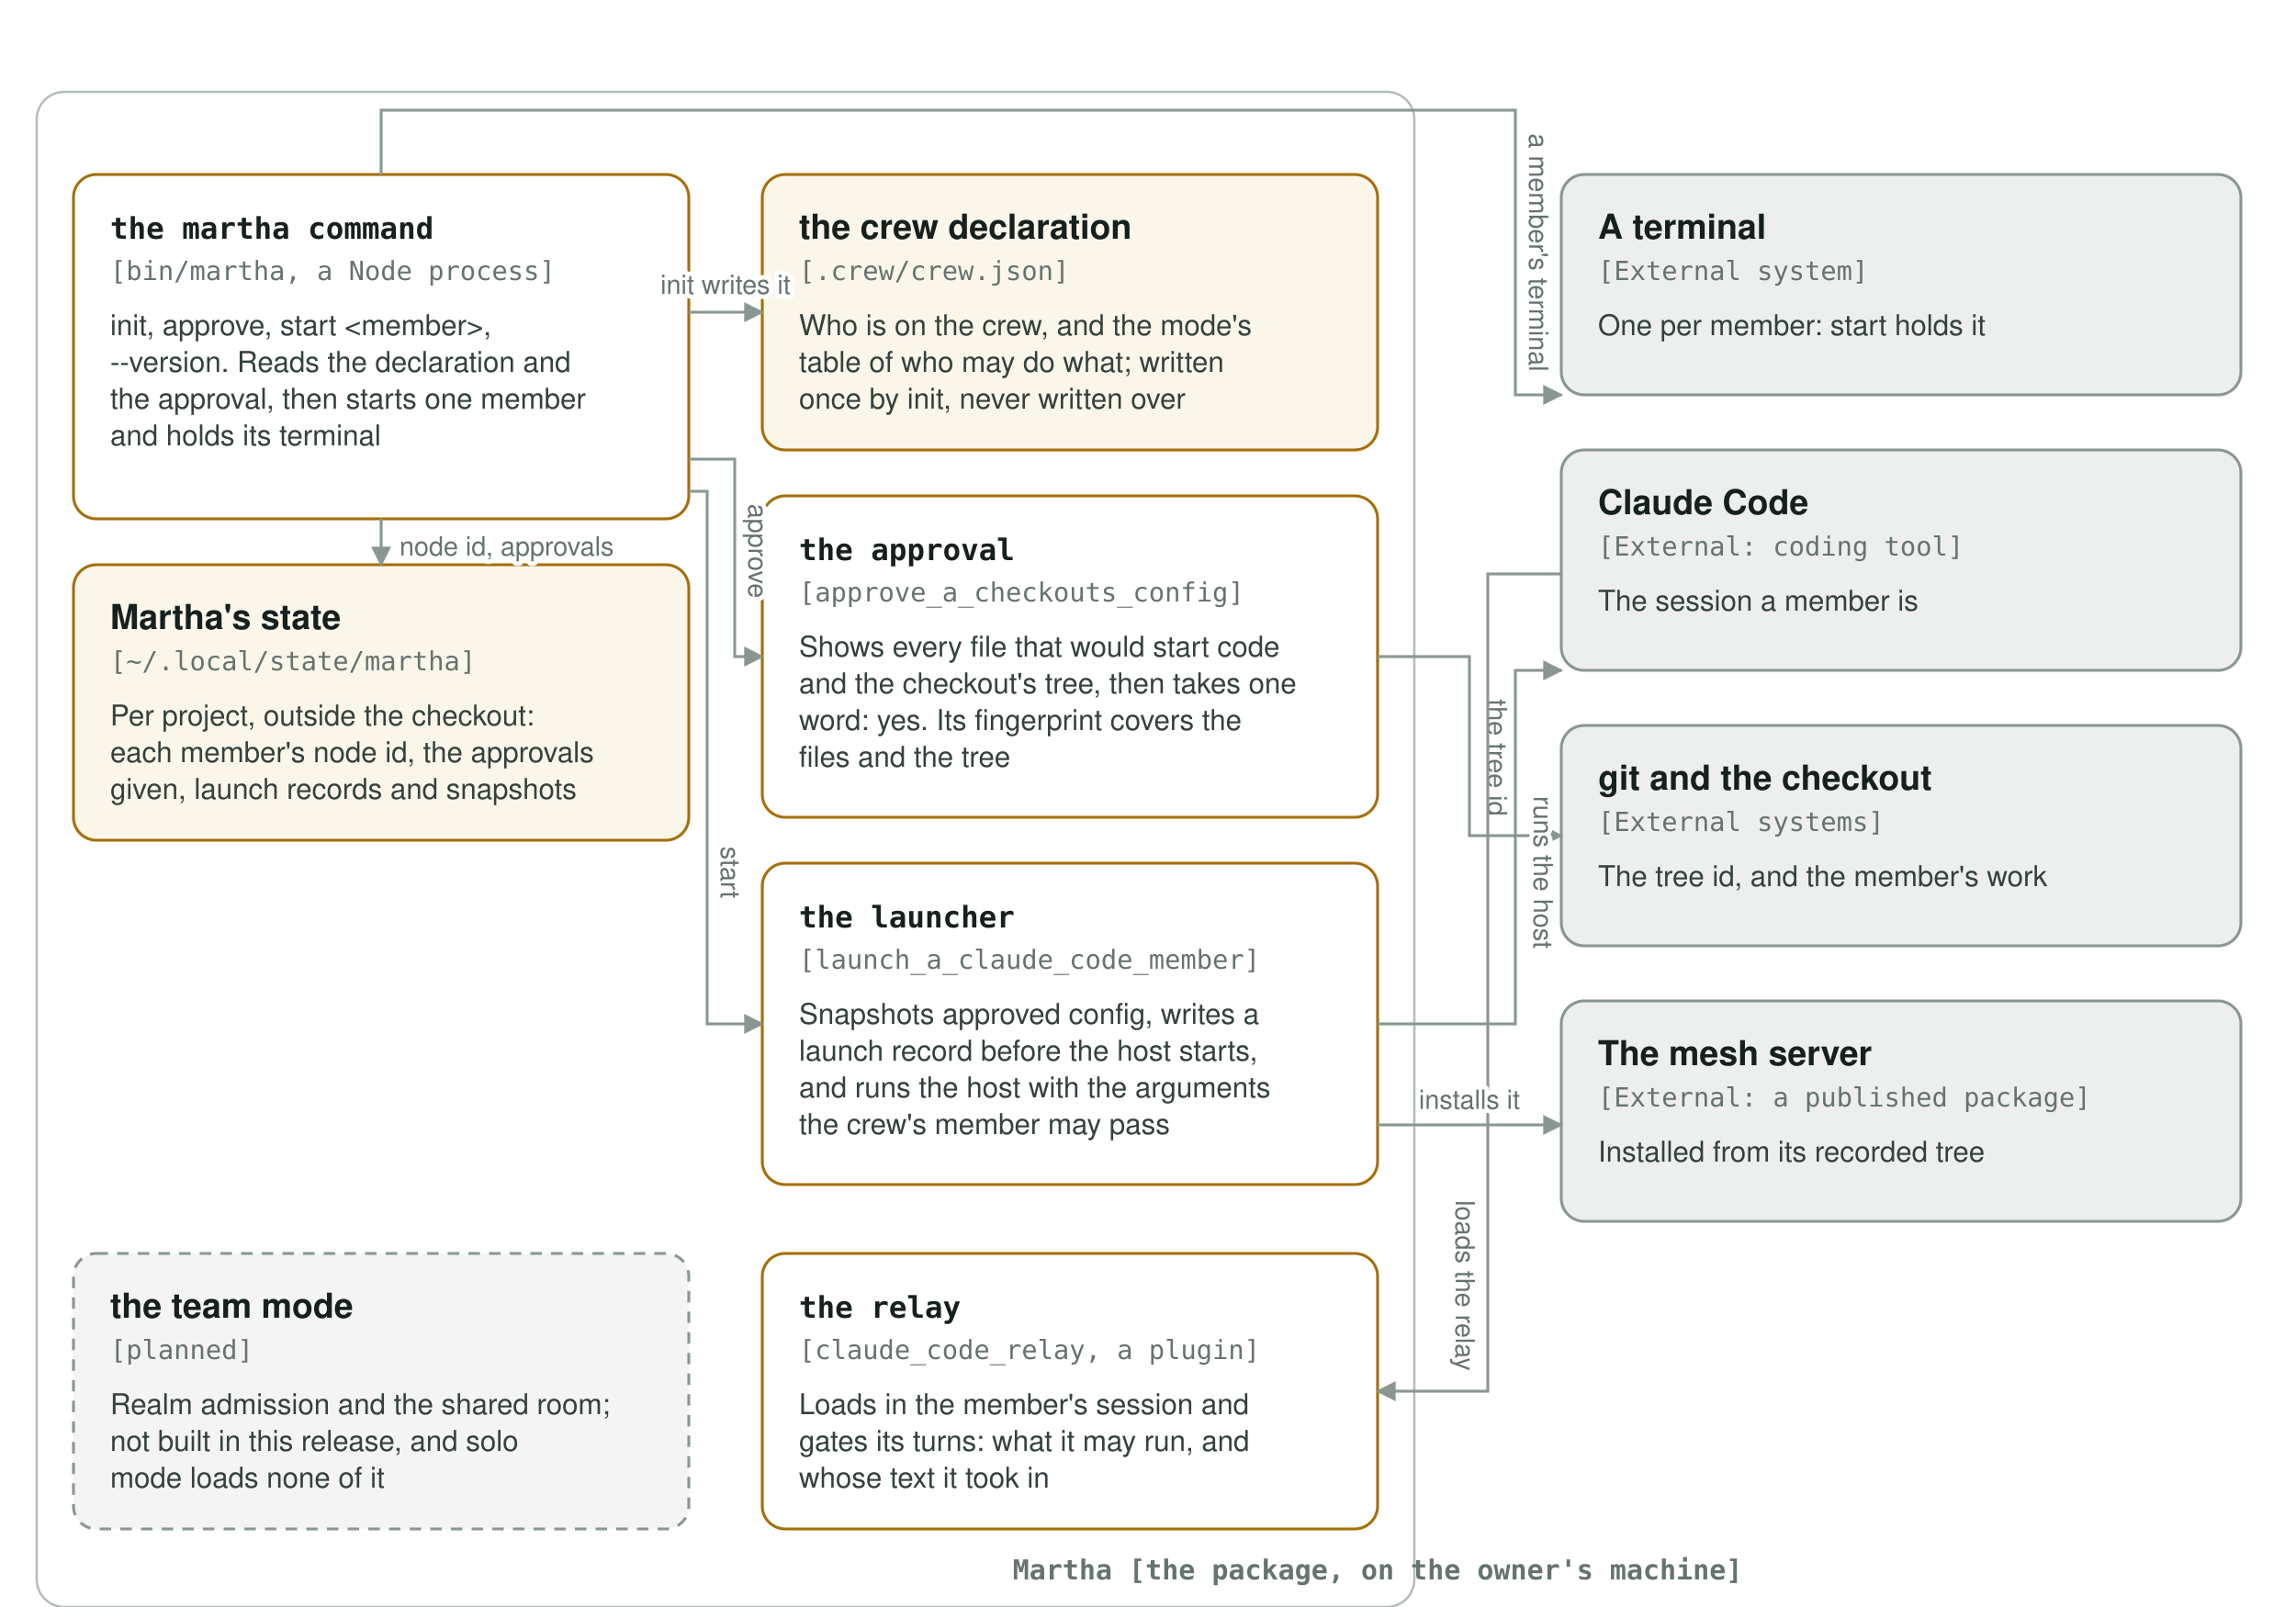
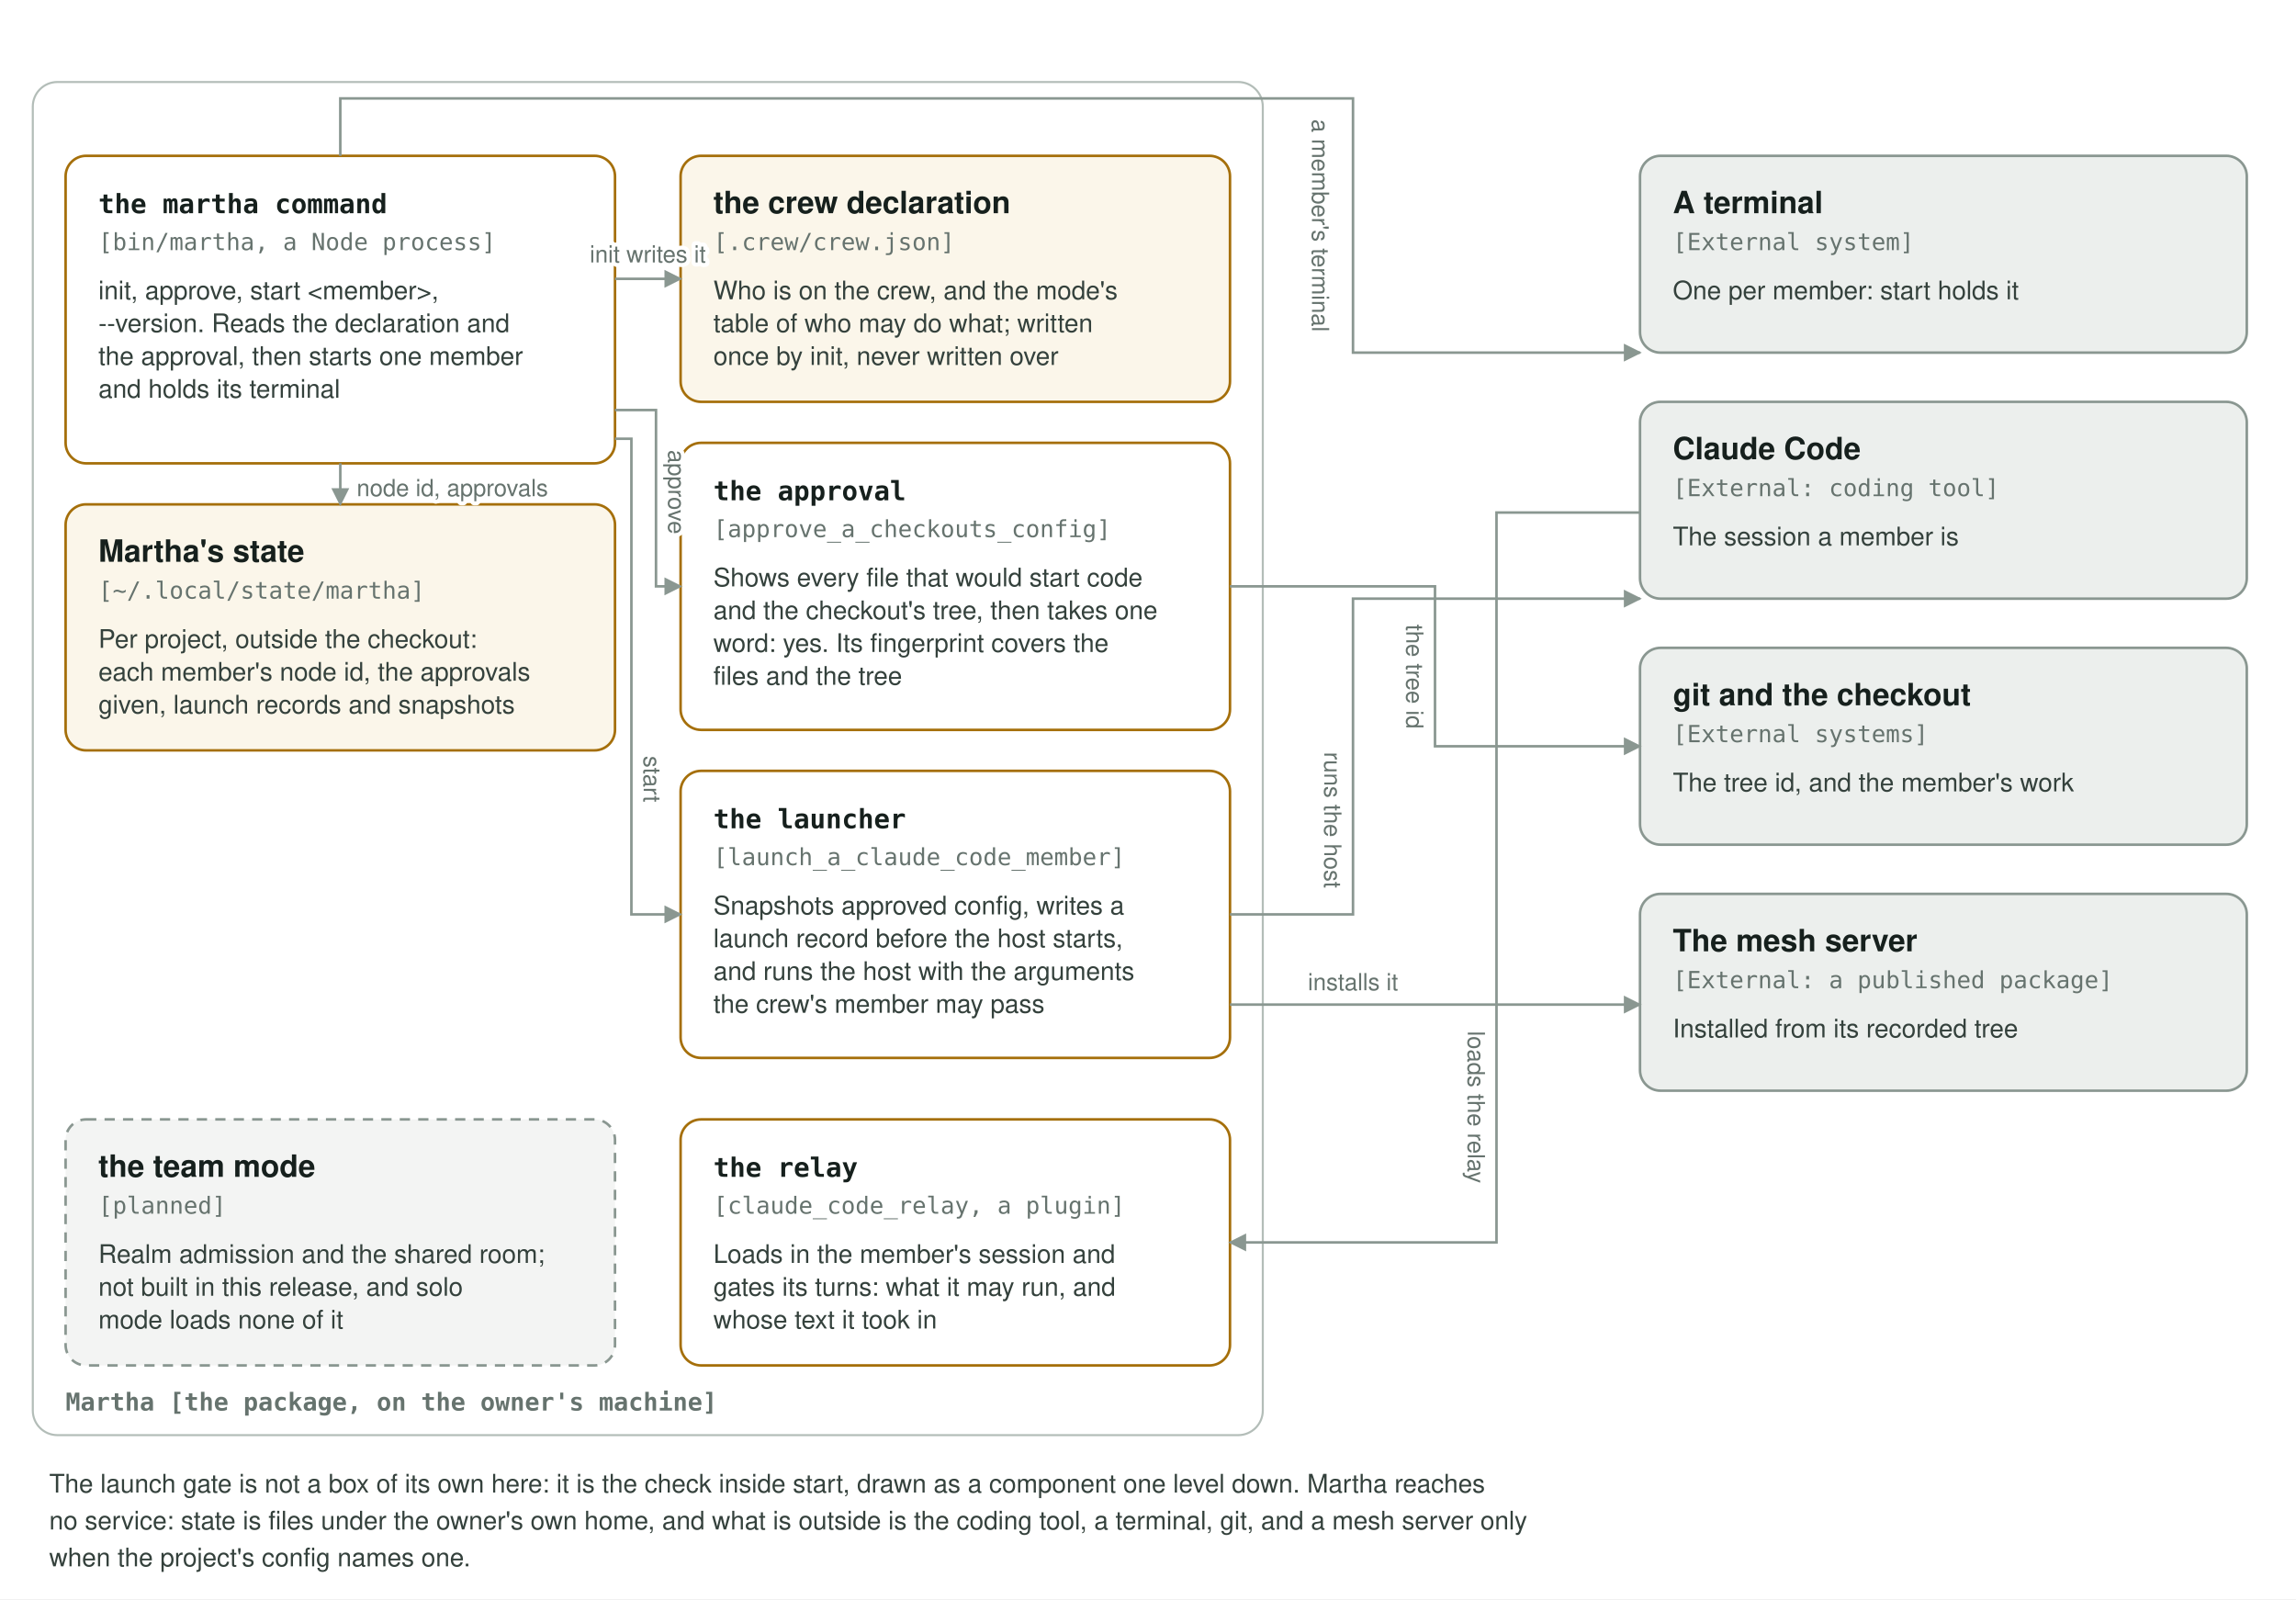
- <svg xmlns="http://www.w3.org/2000/svg" viewBox="0 0 1000 700" role="img" aria-label="Martha containers">
+ <svg xmlns="http://www.w3.org/2000/svg" viewBox="0 0 1120 780" role="img" aria-label="Martha containers">
  <style>
.t-name { font-family: "Atkinson Hyperlegible", "Segoe UI", system-ui, -apple-system, Helvetica, Arial, sans-serif; font-size: 15px; font-weight: 700; }
.t-desc { font-family: "Atkinson Hyperlegible", "Segoe UI", system-ui, -apple-system, Helvetica, Arial, sans-serif; font-size: 12.5px; }
.t-rel { font-family: "Atkinson Hyperlegible", "Segoe UI", system-ui, -apple-system, Helvetica, Arial, sans-serif; font-size: 11.5px; paint-order: stroke; stroke-width: 4px; stroke-linejoin: round; }
.t-code { font-family: "JetBrains Mono", ui-monospace, Menlo, Consolas, monospace; font-size: 13px; font-weight: 600; }
.t-type { font-family: "JetBrains Mono", ui-monospace, Menlo, Consolas, monospace; font-size: 11.5px; }
.t-bound { font-family: "JetBrains Mono", ui-monospace, Menlo, Consolas, monospace; font-size: 12px; font-weight: 600; }
.t-leg { font-family: "Atkinson Hyperlegible", "Segoe UI", system-ui, -apple-system, Helvetica, Arial, sans-serif; font-size: 12px; }
.edge { fill: none; stroke-width: 1.25; }
.edge-team { fill: none; stroke-width: 1.25; stroke-dasharray: 5 4; }
.bg { fill: #FFFFFF; }
.b-sys { fill: #F5E9CC; stroke: #A56F0A; stroke-width: 2; }
.b-per { fill: #E3EBF2; stroke: #3B5B7A; stroke-width: 1.25; }
.b-mac { fill: #E6E4EE; stroke: #5E5A78; stroke-width: 1.25; stroke-dasharray: 5 4; }
.b-ext { fill: #ECEFED; stroke: #8A9791; stroke-width: 1.25; }
.b-cmp { fill: #FFFFFF; stroke: #A56F0A; stroke-width: 1.25; }
.b-dat { fill: #FBF6EA; stroke: #A56F0A; stroke-width: 1.25; }
.b-team { fill: #FFFFFF; stroke: #5E5A78; stroke-width: 1.25; stroke-dasharray: 5 4; }
.b-later { fill: #F3F4F3; stroke: #8A9791; stroke-width: 1.25; stroke-dasharray: 5 4; }
.bound { fill: none; stroke: #B3BDB8; stroke-width: 1; }
.head { fill: #3B5B7A; }
.t-name, .t-code { fill: #16201D; }
.t-type, .t-bound, .t-leg { fill: #66736E; }
.t-desc { fill: #34413C; }
.t-rel { fill: #66736E; stroke: #FFFFFF; }
.edge, .edge-team { stroke: #8A9791; }
.arrowhead { fill: #8A9791; }
@media (prefers-color-scheme: dark) {
.bg { fill: #171F1C; }
.b-sys { fill: #3A2E13; stroke: #E3AA3C; }
.b-per { fill: #1D2A36; stroke: #8EB4D8; }
.b-mac { fill: #26243A; stroke: #A9A4C8; }
.b-ext { fill: #1C2421; stroke: #7D8B85; }
.b-cmp { fill: #171F1C; stroke: #E3AA3C; }
.b-dat { fill: #2A2414; stroke: #E3AA3C; }
.b-team { fill: #171F1C; stroke: #A9A4C8; }
.b-later { fill: #1C2421; stroke: #7D8B85; }
.bound { stroke: #4A5752; }
.head { fill: #8EB4D8; }
.t-name, .t-code { fill: #E6ECE9; }
.t-type, .t-bound, .t-leg { fill: #93A09A; }
.t-desc { fill: #C3CDC8; }
.t-rel { fill: #93A09A; stroke: #171F1C; }
.edge, .edge-team { stroke: #7D8B85; }
.arrowhead { fill: #7D8B85; }
}
</style>
  <defs>
    <marker id="a" viewBox="0 0 10 10" refX="9" refY="5" markerWidth="7" markerHeight="7" orient="auto-start-reverse">
      <path class="arrowhead" d="M0 0L10 5L0 10z" />
    </marker>
  </defs>
-   <rect class="bg" x="0" y="0" width="1000" height="700" />
+   <rect class="bg" x="0" y="0" width="1120" height="780" />
  <rect class="bound" x="16" y="40" width="600" height="660" rx="12" />
-   <text class="t-bound" x="600" y="688" text-anchor="middle">Martha [the package, on the owner's machine]</text>
+   <text class="t-bound" x="32" y="688">Martha [the package, on the owner's machine]</text>
  <rect class="b-cmp" x="32" y="76" width="268" height="150" rx="10" />
  <text class="t-code" x="48" y="104">the martha command</text>
  <text class="t-type" x="48" y="122">[bin/martha, a Node process]</text>
  <text class="t-desc" x="48" y="146">init, approve, start &lt;member&gt;,</text>
  <text class="t-desc" x="48" y="162">--version. Reads the declaration and</text>
  <text class="t-desc" x="48" y="178">the approval, then starts one member</text>
  <text class="t-desc" x="48" y="194">and holds its terminal</text>
  <rect class="b-dat" x="32" y="246" width="268" height="120" rx="10" />
  <text class="t-name" x="48" y="274">Martha's state</text>
  <text class="t-type" x="48" y="292">[~/.local/state/martha]</text>
  <text class="t-desc" x="48" y="316">Per project, outside the checkout:</text>
  <text class="t-desc" x="48" y="332">each member's node id, the approvals</text>
  <text class="t-desc" x="48" y="348">given, launch records and snapshots</text>
  <rect class="b-later" x="32" y="546" width="268" height="120" rx="10" />
  <text class="t-name" x="48" y="574">the team mode</text>
  <text class="t-type" x="48" y="592">[planned]</text>
  <text class="t-desc" x="48" y="616">Realm admission and the shared room;</text>
  <text class="t-desc" x="48" y="632">not built in this release, and solo</text>
  <text class="t-desc" x="48" y="648">mode loads none of it</text>
  <rect class="b-dat" x="332" y="76" width="268" height="120" rx="10" />
  <text class="t-name" x="348" y="104">the crew declaration</text>
  <text class="t-type" x="348" y="122">[.crew/crew.json]</text>
  <text class="t-desc" x="348" y="146">Who is on the crew, and the mode's</text>
  <text class="t-desc" x="348" y="162">table of who may do what; written</text>
  <text class="t-desc" x="348" y="178">once by init, never written over</text>
  <rect class="b-cmp" x="332" y="216" width="268" height="140" rx="10" />
  <text class="t-code" x="348" y="244">the approval</text>
  <text class="t-type" x="348" y="262">[approve_a_checkouts_config]</text>
  <text class="t-desc" x="348" y="286">Shows every file that would start code</text>
  <text class="t-desc" x="348" y="302">and the checkout's tree, then takes one</text>
  <text class="t-desc" x="348" y="318">word: yes. Its fingerprint covers the</text>
  <text class="t-desc" x="348" y="334">files and the tree</text>
  <rect class="b-cmp" x="332" y="376" width="268" height="140" rx="10" />
  <text class="t-code" x="348" y="404">the launcher</text>
  <text class="t-type" x="348" y="422">[launch_a_claude_code_member]</text>
  <text class="t-desc" x="348" y="446">Snapshots approved config, writes a</text>
  <text class="t-desc" x="348" y="462">launch record before the host starts,</text>
  <text class="t-desc" x="348" y="478">and runs the host with the arguments</text>
  <text class="t-desc" x="348" y="494">the crew's member may pass</text>
  <rect class="b-cmp" x="332" y="546" width="268" height="120" rx="10" />
  <text class="t-code" x="348" y="574">the relay</text>
  <text class="t-type" x="348" y="592">[claude_code_relay, a plugin]</text>
  <text class="t-desc" x="348" y="616">Loads in the member's session and</text>
  <text class="t-desc" x="348" y="632">gates its turns: what it may run, and</text>
  <text class="t-desc" x="348" y="648">whose text it took in</text>
-   <rect class="b-ext" x="680" y="76" width="296" height="96" rx="10" />
-   <text class="t-name" x="696" y="104">A terminal</text>
-   <text class="t-type" x="696" y="122">[External system]</text>
-   <text class="t-desc" x="696" y="146">One per member: start holds it</text>
-   <rect class="b-ext" x="680" y="196" width="296" height="96" rx="10" />
-   <text class="t-name" x="696" y="224">Claude Code</text>
-   <text class="t-type" x="696" y="242">[External: coding tool]</text>
-   <text class="t-desc" x="696" y="266">The session a member is</text>
-   <rect class="b-ext" x="680" y="316" width="296" height="96" rx="10" />
-   <text class="t-name" x="696" y="344">git and the checkout</text>
-   <text class="t-type" x="696" y="362">[External systems]</text>
-   <text class="t-desc" x="696" y="386">The tree id, and the member's work</text>
-   <rect class="b-ext" x="680" y="436" width="296" height="96" rx="10" />
-   <text class="t-name" x="696" y="464">The mesh server</text>
-   <text class="t-type" x="696" y="482">[External: a published package]</text>
-   <text class="t-desc" x="696" y="506">Installed from its recorded tree</text>
+   <rect class="b-ext" x="800" y="76" width="296" height="96" rx="10" />
+   <text class="t-name" x="816" y="104">A terminal</text>
+   <text class="t-type" x="816" y="122">[External system]</text>
+   <text class="t-desc" x="816" y="146">One per member: start holds it</text>
+   <rect class="b-ext" x="800" y="196" width="296" height="96" rx="10" />
+   <text class="t-name" x="816" y="224">Claude Code</text>
+   <text class="t-type" x="816" y="242">[External: coding tool]</text>
+   <text class="t-desc" x="816" y="266">The session a member is</text>
+   <rect class="b-ext" x="800" y="316" width="296" height="96" rx="10" />
+   <text class="t-name" x="816" y="344">git and the checkout</text>
+   <text class="t-type" x="816" y="362">[External systems]</text>
+   <text class="t-desc" x="816" y="386">The tree id, and the member's work</text>
+   <rect class="b-ext" x="800" y="436" width="296" height="96" rx="10" />
+   <text class="t-name" x="816" y="464">The mesh server</text>
+   <text class="t-type" x="816" y="482">[External: a published package]</text>
+   <text class="t-desc" x="816" y="506">Installed from its recorded tree</text>
  <path class="edge" d="M166 226V246" marker-end="url(#a)" />
  <text class="t-rel" x="174" y="242">node id, approvals</text>
  <path class="edge" d="M300 136H332" marker-end="url(#a)" />
  <text class="t-rel" x="316" y="128" text-anchor="middle">init writes it</text>
  <path class="edge" d="M300 200H320V286H332" marker-end="url(#a)" />
  <text class="t-rel" x="326" y="240" text-anchor="middle" transform="rotate(90 326 240)">approve</text>
  <path class="edge" d="M300 214H308V446H332" marker-end="url(#a)" />
  <text class="t-rel" x="314" y="380" text-anchor="middle" transform="rotate(90 314 380)">start</text>
-   <path class="edge" d="M166 76V48H660V172H680" marker-end="url(#a)" />
-   <text class="t-rel" x="666" y="110" text-anchor="middle" transform="rotate(90 666 110)">a member's terminal</text>
-   <path class="edge" d="M600 286H640V364H680" marker-end="url(#a)" />
-   <text class="t-rel" x="648" y="330" text-anchor="middle" transform="rotate(90 648 330)">the tree id</text>
-   <path class="edge" d="M600 446H660V292H680" marker-end="url(#a)" />
-   <text class="t-rel" x="668" y="380" text-anchor="middle" transform="rotate(90 668 380)">runs the host</text>
-   <path class="edge" d="M680 250H648V606H600" marker-end="url(#a)" />
-   <text class="t-rel" x="634" y="560" text-anchor="middle" transform="rotate(90 634 560)">loads the relay</text>
-   <path class="edge" d="M600 490H680" marker-end="url(#a)" />
-   <text class="t-rel" x="640" y="483" text-anchor="middle">installs it</text>
-   <text class="t-desc" x="24" y="716">The launch gate is not a box of its own here: it is the check inside start, drawn as a component one level down. Martha reaches</text>
-   <text class="t-desc" x="24" y="734">no service: state is files under the owner's own home, and the only things outside are the coding tool, a terminal and git.</text>
+   <path class="edge" d="M166 76V48H660V172H800" marker-end="url(#a)" />
+   <text class="t-rel" x="640" y="110" text-anchor="middle" transform="rotate(90 640 110)">a member's terminal</text>
+   <path class="edge" d="M600 286H700V364H800" marker-end="url(#a)" />
+   <text class="t-rel" x="686" y="330" text-anchor="middle" transform="rotate(90 686 330)">the tree id</text>
+   <path class="edge" d="M600 446H660V292H800" marker-end="url(#a)" />
+   <text class="t-rel" x="646" y="400" text-anchor="middle" transform="rotate(90 646 400)">runs the host</text>
+   <path class="edge" d="M800 250H730V606H600" marker-end="url(#a)" />
+   <text class="t-rel" x="716" y="540" text-anchor="middle" transform="rotate(90 716 540)">loads the relay</text>
+   <path class="edge" d="M600 490H800" marker-end="url(#a)" />
+   <text class="t-rel" x="660" y="483" text-anchor="middle">installs it</text>
+   <text class="t-desc" x="24" y="728">The launch gate is not a box of its own here: it is the check inside start, drawn as a component one level down. Martha reaches</text>
+   <text class="t-desc" x="24" y="746">no service: state is files under the owner's own home, and what is outside is the coding tool, a terminal, git, and a mesh server only</text>
+   <text class="t-desc" x="24" y="764">when the project's config names one.</text>
</svg>
